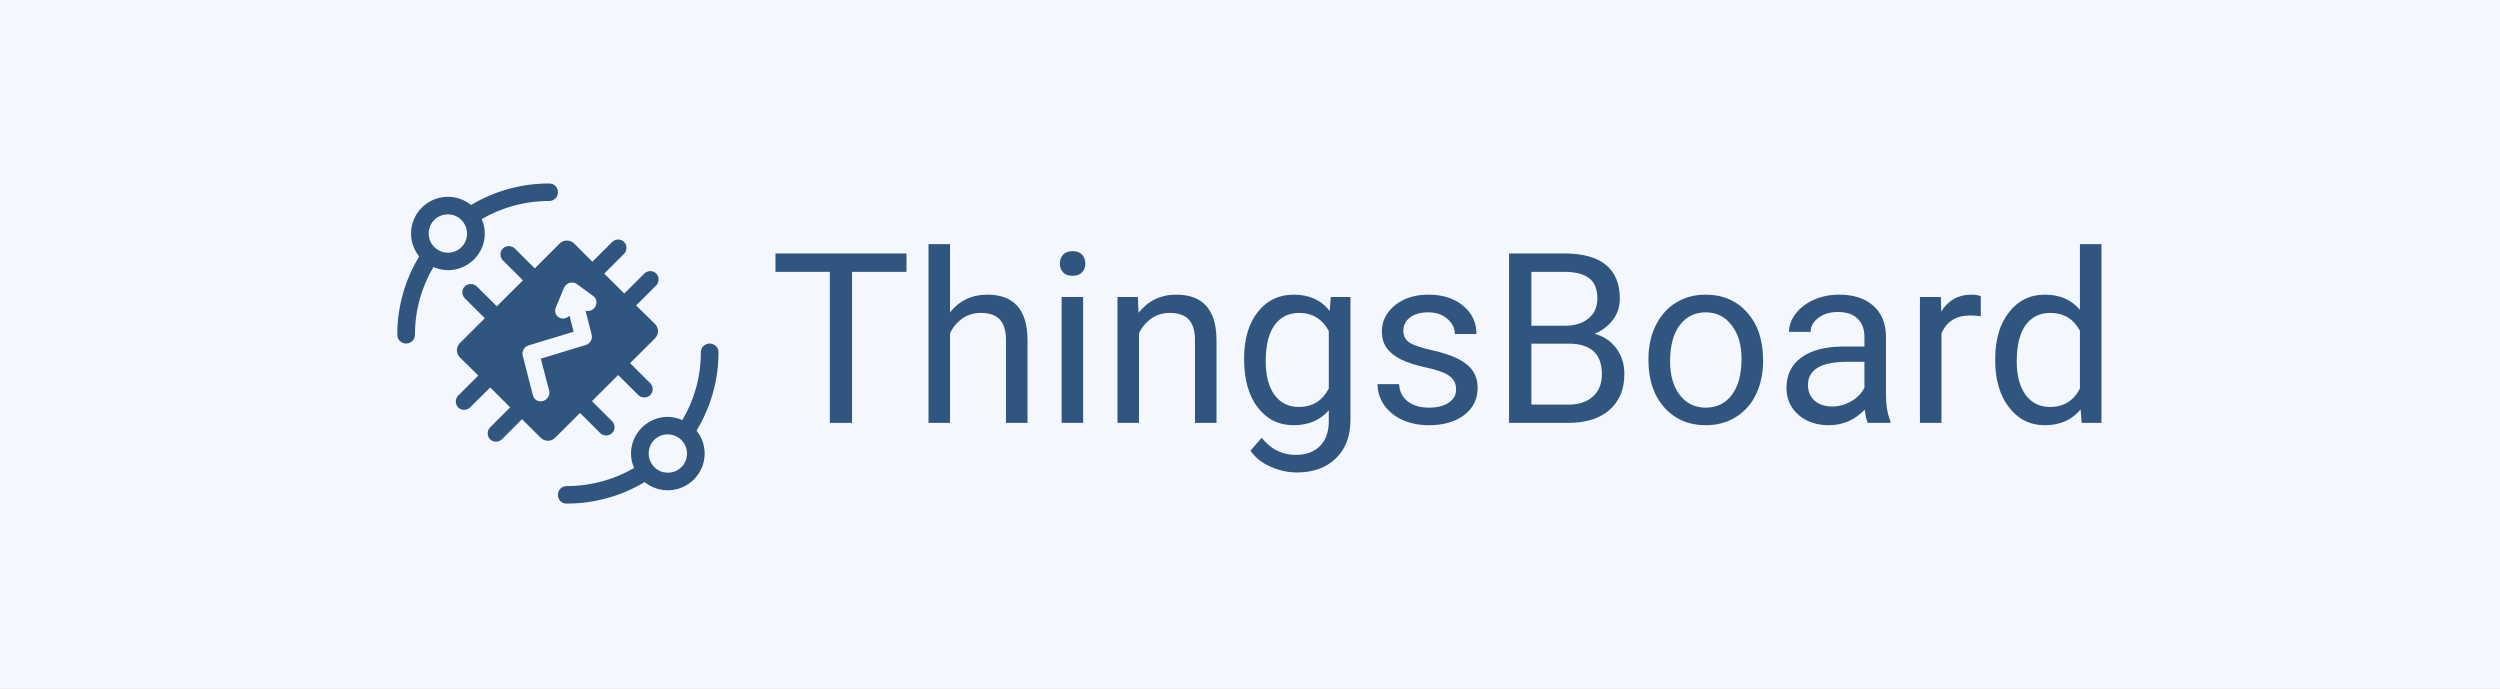
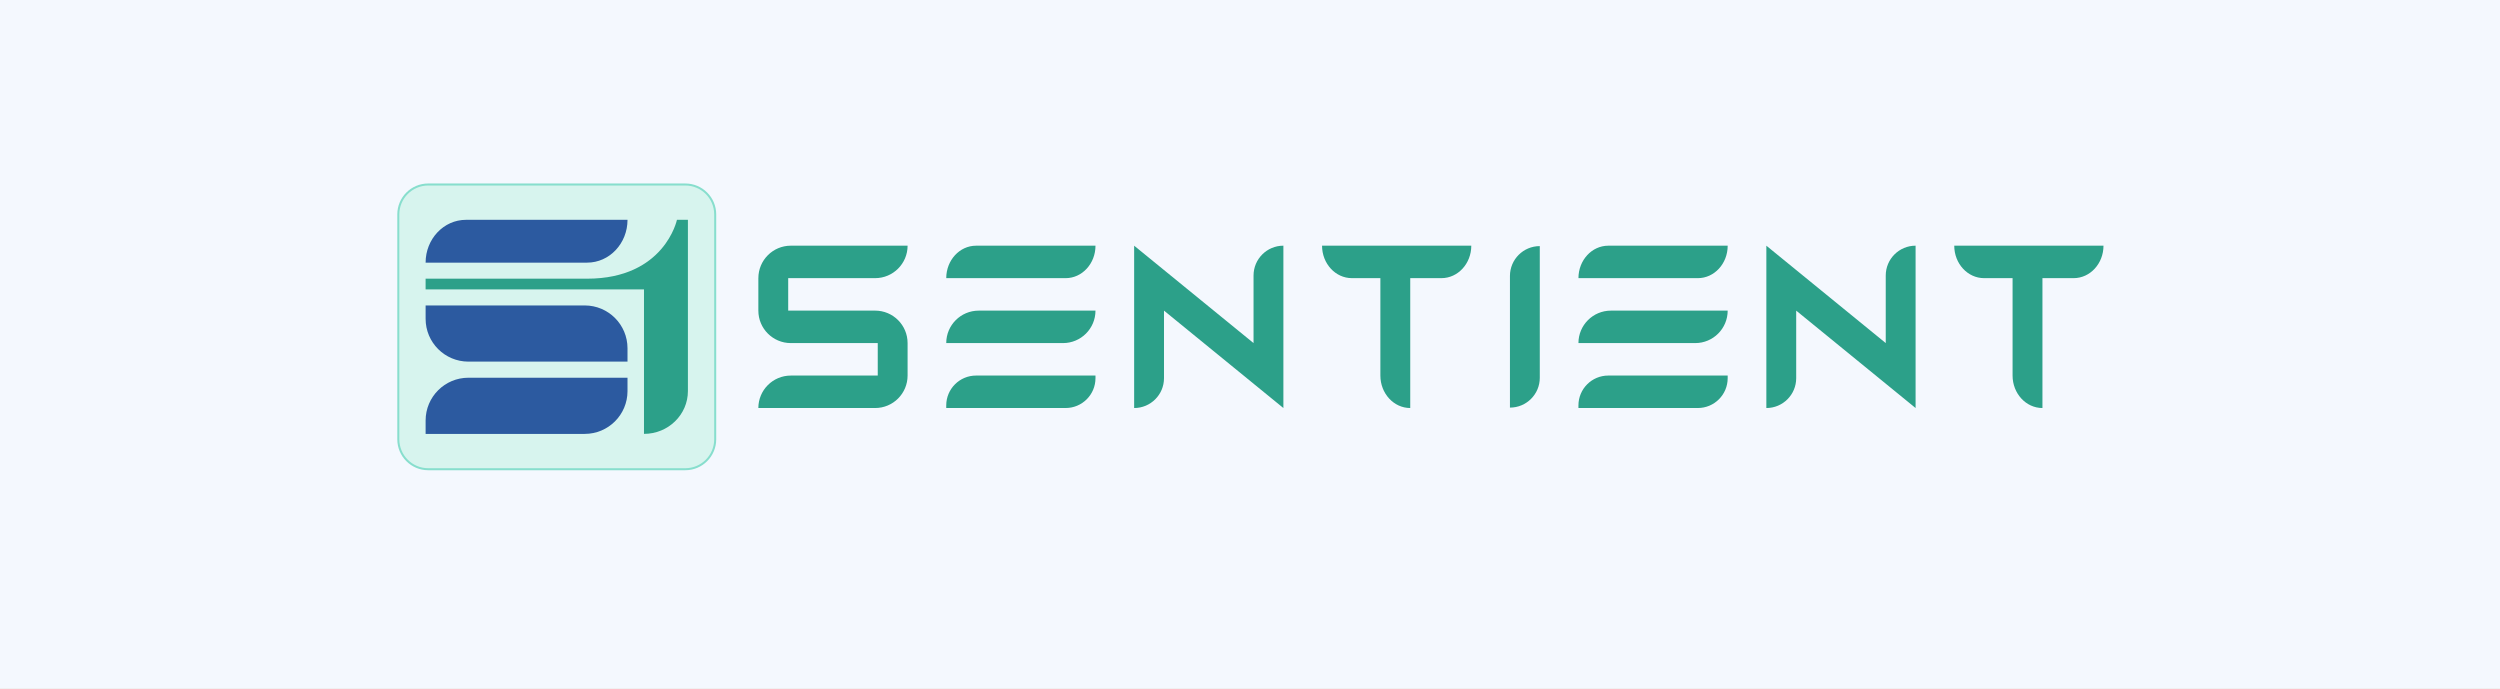
- <svg xmlns="http://www.w3.org/2000/svg" width="436" height="120" viewBox="0 0 436 120" fill="none">
-   <rect width="436" height="120" fill="#F4F8FE" />
-   <g clip-path="url(#clip0_18837_22580)">
-     <path d="M123.766 59.913C123.976 59.913 124.169 59.965 124.361 60.035C124.554 60.105 124.729 60.227 124.869 60.366C125.009 60.506 125.131 60.68 125.201 60.872C125.271 61.064 125.306 61.257 125.306 61.466C125.306 66.455 123.888 71.13 121.473 75.107C122.383 76.224 122.891 77.637 122.891 79.103C122.891 82.626 120.004 85.505 116.469 85.505C114.981 85.505 113.564 85 112.427 84.075C108.454 86.448 103.816 87.825 98.847 87.825C98.637 87.825 98.444 87.791 98.252 87.738C98.059 87.668 97.884 87.547 97.744 87.407C97.604 87.25 97.481 87.093 97.411 86.901C97.323 86.71 97.289 86.517 97.289 86.308C97.289 86.099 97.341 85.907 97.411 85.715C97.481 85.523 97.604 85.349 97.744 85.209C97.884 85.069 98.059 84.947 98.252 84.877C98.444 84.807 98.637 84.772 98.847 84.772C103.134 84.772 107.141 83.621 110.589 81.615C110.239 80.83 110.047 79.975 110.047 79.103C110.047 75.579 112.934 72.7 116.469 72.7C117.344 72.718 118.202 72.91 119.007 73.259C121.054 69.787 122.226 65.775 122.226 61.466C122.226 61.257 122.262 61.064 122.332 60.872C122.402 60.68 122.524 60.506 122.664 60.366C122.821 60.227 122.979 60.105 123.172 60.035C123.364 59.948 123.556 59.913 123.766 59.913ZM116.469 75.753C114.614 75.753 113.127 77.219 113.127 79.085C113.127 79.835 113.371 80.568 113.844 81.161C113.861 81.179 113.861 81.179 113.879 81.196C114.509 81.999 115.436 82.434 116.469 82.435C118.324 82.435 119.811 80.969 119.811 79.103C119.811 78.091 119.356 77.132 118.569 76.504C117.974 76.015 117.239 75.753 116.469 75.753ZM107.754 41.77C108.576 41.735 109.259 42.38 109.259 43.2C109.259 43.584 109.136 43.968 108.856 44.247C107.719 45.398 105.759 47.352 105.391 47.719L108.874 51.19C109.066 50.998 111.254 48.818 112.391 47.684C112.654 47.439 113.004 47.3 113.354 47.282C114.177 47.248 114.859 47.893 114.859 48.713C114.859 49.097 114.737 49.481 114.457 49.76C113.25 50.963 111.152 53.054 110.939 53.266L114.229 56.493C114.929 57.191 114.929 58.308 114.229 59.006L109.888 63.332C109.941 63.384 112.251 65.67 113.424 66.856C113.669 67.118 113.808 67.467 113.826 67.815C113.861 68.635 113.214 69.315 112.391 69.315C112.007 69.315 111.622 69.194 111.342 68.915C110.1 67.694 107.896 65.497 107.806 65.408L103.239 69.961C103.239 69.961 105.584 72.282 106.774 73.485C107.019 73.747 107.159 74.097 107.177 74.445C107.211 75.265 106.563 75.945 105.741 75.945C105.356 75.945 104.971 75.823 104.691 75.544C103.431 74.288 101.156 72.019 101.156 72.019L96.816 76.347C96.116 77.044 94.997 77.044 94.297 76.347L91.042 73.102C90.867 73.293 88.679 75.492 87.524 76.626C87.262 76.87 86.911 77.009 86.561 77.026C85.739 77.061 85.057 76.416 85.056 75.597C85.056 75.213 85.179 74.829 85.459 74.55C86.666 73.346 88.784 71.235 88.976 71.043L85.494 67.571C85.319 67.746 83.114 69.944 81.959 71.078C81.696 71.322 81.346 71.462 80.996 71.48C80.174 71.514 79.491 70.868 79.491 70.049C79.491 69.665 79.614 69.281 79.894 69.002C81.102 67.798 83.235 65.67 83.411 65.495L80.209 62.338C79.509 61.64 79.509 60.523 80.209 59.825L84.549 55.499C84.32 55.272 82.151 53.126 81.031 51.992C80.786 51.731 80.646 51.382 80.629 51.033C80.611 50.615 80.769 50.23 81.031 49.969C81.294 49.707 81.662 49.532 82.082 49.532C82.467 49.532 82.852 49.655 83.132 49.934C84.339 51.12 86.422 53.196 86.649 53.423L91.199 48.888C90.919 48.609 88.802 46.497 87.681 45.381C87.436 45.119 87.297 44.787 87.279 44.421C87.244 43.601 87.891 42.921 88.714 42.921C89.099 42.921 89.484 43.043 89.763 43.322C90.936 44.491 93.001 46.55 93.263 46.812L97.604 42.467C98.304 41.77 99.424 41.769 100.124 42.467L103.308 45.643C103.676 45.276 105.707 43.252 106.792 42.171C107.054 41.927 107.404 41.787 107.754 41.77ZM99.792 49.272C99.389 49.254 98.987 49.428 98.689 49.725C98.549 49.864 98.426 50.038 98.356 50.213L96.939 53.615C96.659 54.261 96.869 55.01 97.464 55.359C98.059 55.708 98.829 55.587 99.319 55.046L100.036 57.855L92.214 60.227C91.444 60.453 90.972 61.256 91.164 62.023L92.949 68.967C93.141 69.734 93.929 70.171 94.717 69.927C95.504 69.683 95.976 68.88 95.766 68.112L94.314 62.547L102.137 60.175C102.906 59.948 103.379 59.128 103.186 58.378L102.119 54.19C102.784 54.382 103.519 54.068 103.851 53.423C104.184 52.778 104.026 52.01 103.484 51.644L100.596 49.532C100.369 49.358 100.089 49.272 99.792 49.272ZM95.731 32C95.941 32 96.134 32.035 96.344 32.087C96.536 32.157 96.711 32.279 96.851 32.419C96.991 32.576 97.113 32.733 97.183 32.925C97.271 33.117 97.306 33.308 97.306 33.518C97.306 33.727 97.253 33.919 97.183 34.111C97.113 34.303 96.991 34.478 96.851 34.617C96.711 34.757 96.536 34.879 96.344 34.948C96.151 35.018 95.959 35.053 95.749 35.053C91.461 35.053 87.454 36.205 84.007 38.211C84.356 38.996 84.549 39.851 84.549 40.723C84.549 44.246 81.662 47.125 78.127 47.125C77.252 47.108 76.394 46.916 75.589 46.567C73.541 50.039 72.369 54.051 72.369 58.36C72.386 58.57 72.334 58.761 72.263 58.953C72.194 59.145 72.071 59.319 71.931 59.459C71.774 59.599 71.616 59.721 71.424 59.791C71.231 59.878 71.039 59.913 70.829 59.913C70.619 59.913 70.427 59.861 70.234 59.791C70.042 59.721 69.866 59.599 69.726 59.459C69.586 59.319 69.464 59.145 69.394 58.953C69.324 58.761 69.289 58.57 69.289 58.36C69.289 53.371 70.689 48.713 73.104 44.718C72.194 43.601 71.686 42.188 71.686 40.723C71.686 37.199 74.574 34.32 78.109 34.32C79.597 34.32 81.014 34.826 82.151 35.751C86.124 33.378 90.761 32 95.731 32ZM78.109 37.391C76.254 37.391 74.766 38.856 74.766 40.723C74.766 41.734 75.221 42.694 76.009 43.322C76.604 43.811 77.339 44.072 78.109 44.072C79.964 44.072 81.451 42.607 81.451 40.74C81.451 39.99 81.207 39.257 80.734 38.664C80.717 38.647 80.716 38.646 80.699 38.629C80.069 37.827 79.141 37.391 78.109 37.391Z" fill="#305680" />
-   </g>
-   <path d="M158.094 47.41H148.596V73.751H144.72V47.41H135.243V44.203H158.094V47.41Z" fill="#305680" />
-   <path d="M165.684 54.452C167.348 52.409 169.513 51.387 172.178 51.387C176.819 51.387 179.159 54.005 179.2 59.241V73.751H175.445V59.221C175.432 57.638 175.067 56.467 174.349 55.71C173.646 54.952 172.543 54.573 171.042 54.573C169.824 54.573 168.755 54.898 167.835 55.547C166.915 56.197 166.198 57.049 165.684 58.105V73.751H161.929V42.58H165.684V54.452Z" fill="#305680" />
-   <path d="M188.9 73.751H185.146V51.793H188.9V73.751ZM184.841 45.969C184.841 45.36 185.024 44.846 185.389 44.426C185.768 44.007 186.323 43.797 187.053 43.797C187.784 43.797 188.339 44.007 188.718 44.426C189.096 44.846 189.286 45.36 189.286 45.969C189.286 46.577 189.096 47.085 188.718 47.491C188.339 47.897 187.784 48.099 187.053 48.099C186.323 48.099 185.768 47.897 185.389 47.491C185.024 47.085 184.841 46.577 184.841 45.969Z" fill="#305680" />
-   <path d="M198.438 51.793L198.56 54.553C200.238 52.442 202.43 51.387 205.135 51.387C209.776 51.387 212.117 54.005 212.157 59.241V73.751H208.403V59.221C208.389 57.638 208.024 56.467 207.307 55.71C206.603 54.952 205.501 54.573 203.999 54.573C202.781 54.573 201.713 54.898 200.793 55.547C199.873 56.197 199.155 57.049 198.641 58.105V73.751H194.887V51.793H198.438Z" fill="#305680" />
-   <path d="M216.967 62.59C216.967 59.167 217.759 56.447 219.341 54.431C220.924 52.402 223.021 51.387 225.633 51.387C228.311 51.387 230.402 52.334 231.904 54.228L232.086 51.793H235.516V73.224C235.516 76.065 234.67 78.304 232.979 79.941C231.301 81.578 229.042 82.397 226.201 82.397C224.618 82.397 223.069 82.058 221.554 81.382C220.038 80.705 218.881 79.779 218.083 78.602L220.031 76.349C221.641 78.338 223.61 79.332 225.937 79.332C227.764 79.332 229.184 78.818 230.199 77.79C231.227 76.762 231.741 75.314 231.741 73.447V71.559C230.239 73.291 228.19 74.157 225.592 74.157C223.021 74.157 220.938 73.122 219.341 71.052C217.759 68.982 216.967 66.161 216.967 62.59ZM220.742 63.016C220.742 65.492 221.249 67.44 222.264 68.86C223.279 70.267 224.699 70.971 226.526 70.971C228.893 70.971 230.632 69.895 231.741 67.744V57.719C230.591 55.622 228.866 54.573 226.566 54.573C224.74 54.573 223.312 55.284 222.284 56.704C221.256 58.125 220.742 60.229 220.742 63.016Z" fill="#305680" />
-   <path d="M253.943 67.927C253.943 66.912 253.557 66.127 252.786 65.573C252.028 65.004 250.696 64.517 248.788 64.112C246.894 63.706 245.385 63.219 244.262 62.65C243.153 62.082 242.328 61.406 241.787 60.621C241.259 59.836 240.995 58.903 240.995 57.82C240.995 56.021 241.753 54.499 243.268 53.254C244.797 52.01 246.745 51.387 249.113 51.387C251.602 51.387 253.618 52.03 255.16 53.315C256.716 54.6 257.494 56.244 257.494 58.247H253.72C253.72 57.218 253.28 56.332 252.4 55.588C251.535 54.844 250.439 54.472 249.113 54.472C247.746 54.472 246.677 54.77 245.906 55.365C245.135 55.96 244.75 56.738 244.75 57.699C244.75 58.605 245.108 59.288 245.825 59.748C246.542 60.208 247.834 60.648 249.701 61.067C251.582 61.487 253.104 61.987 254.267 62.569C255.431 63.151 256.29 63.855 256.845 64.68C257.413 65.492 257.697 66.486 257.697 67.663C257.697 69.625 256.912 71.201 255.343 72.392C253.774 73.569 251.737 74.157 249.235 74.157C247.476 74.157 245.92 73.846 244.567 73.224C243.214 72.601 242.152 71.735 241.381 70.626C240.623 69.503 240.244 68.292 240.244 66.993H243.999C244.066 68.252 244.567 69.253 245.5 69.997C246.447 70.727 247.692 71.093 249.235 71.093C250.655 71.093 251.792 70.809 252.644 70.24C253.51 69.659 253.943 68.887 253.943 67.927Z" fill="#305680" />
-   <path d="M263.177 73.751V44.203H272.837C276.043 44.203 278.451 44.866 280.061 46.192C281.685 47.518 282.497 49.48 282.497 52.077C282.497 53.457 282.104 54.681 281.32 55.75C280.535 56.806 279.466 57.624 278.113 58.206C279.71 58.652 280.968 59.505 281.888 60.763C282.821 62.008 283.288 63.496 283.288 65.228C283.288 67.879 282.429 69.963 280.711 71.478C278.993 72.994 276.564 73.751 273.425 73.751H263.177ZM267.073 59.931V70.565H273.506C275.319 70.565 276.747 70.098 277.789 69.165C278.844 68.218 279.371 66.919 279.371 65.268C279.371 61.71 277.437 59.931 273.567 59.931H267.073ZM267.073 56.806H272.959C274.663 56.806 276.023 56.38 277.038 55.527C278.066 54.675 278.58 53.518 278.58 52.057C278.58 50.433 278.106 49.256 277.159 48.526C276.212 47.782 274.771 47.41 272.837 47.41H267.073V56.806Z" fill="#305680" />
-   <path d="M287.489 62.569C287.489 60.418 287.909 58.483 288.747 56.765C289.6 55.047 290.777 53.721 292.279 52.787C293.794 51.854 295.519 51.387 297.454 51.387C300.444 51.387 302.859 52.422 304.699 54.492C306.552 56.562 307.479 59.315 307.479 62.752V63.016C307.479 65.153 307.066 67.075 306.241 68.779C305.429 70.47 304.259 71.79 302.73 72.737C301.215 73.684 299.469 74.157 297.494 74.157C294.518 74.157 292.103 73.122 290.249 71.052C288.409 68.982 287.489 66.242 287.489 62.833V62.569ZM291.264 63.016C291.264 65.451 291.825 67.406 292.948 68.881C294.085 70.355 295.6 71.093 297.494 71.093C299.402 71.093 300.917 70.349 302.04 68.86C303.163 67.359 303.724 65.262 303.724 62.569C303.724 60.161 303.149 58.213 301.999 56.724C300.863 55.223 299.348 54.472 297.454 54.472C295.6 54.472 294.105 55.209 292.969 56.684C291.832 58.159 291.264 60.269 291.264 63.016Z" fill="#305680" />
-   <path d="M325.743 73.751C325.527 73.318 325.351 72.547 325.216 71.438C323.47 73.251 321.387 74.157 318.965 74.157C316.8 74.157 315.021 73.548 313.628 72.331C312.248 71.1 311.558 69.544 311.558 67.663C311.558 65.377 312.424 63.604 314.155 62.346C315.901 61.074 318.349 60.438 321.502 60.438H325.155V58.713C325.155 57.401 324.762 56.359 323.978 55.588C323.193 54.803 322.036 54.411 320.507 54.411C319.168 54.411 318.045 54.749 317.139 55.426C316.232 56.102 315.779 56.921 315.779 57.881H312.004C312.004 56.785 312.39 55.73 313.161 54.715C313.946 53.687 315.001 52.875 316.327 52.28C317.666 51.685 319.134 51.387 320.731 51.387C323.261 51.387 325.243 52.023 326.677 53.295C328.111 54.553 328.855 56.292 328.909 58.51V68.617C328.909 70.633 329.166 72.236 329.68 73.427V73.751H325.743ZM319.513 70.89C320.69 70.89 321.806 70.585 322.862 69.977C323.917 69.368 324.681 68.576 325.155 67.602V63.097H322.212C317.612 63.097 315.312 64.443 315.312 67.135C315.312 68.312 315.704 69.232 316.489 69.895C317.274 70.558 318.282 70.89 319.513 70.89Z" fill="#305680" />
-   <path d="M345.449 55.162C344.881 55.067 344.265 55.02 343.602 55.02C341.14 55.02 339.469 56.068 338.59 58.165V73.751H334.835V51.793H338.488L338.549 54.33C339.78 52.368 341.525 51.387 343.785 51.387C344.515 51.387 345.07 51.482 345.449 51.671V55.162Z" fill="#305680" />
-   <path d="M347.965 62.59C347.965 59.221 348.764 56.515 350.36 54.472C351.956 52.415 354.047 51.387 356.631 51.387C359.202 51.387 361.238 52.267 362.739 54.025V42.58H366.494V73.751H363.044L362.861 71.397C361.359 73.237 359.269 74.157 356.59 74.157C354.047 74.157 351.97 73.115 350.36 71.032C348.764 68.948 347.965 66.229 347.965 62.874V62.59ZM351.72 63.016C351.72 65.505 352.234 67.453 353.262 68.86C354.29 70.267 355.711 70.971 357.524 70.971C359.905 70.971 361.644 69.902 362.739 67.764V57.678C361.617 55.608 359.891 54.573 357.564 54.573C355.724 54.573 354.29 55.284 353.262 56.704C352.234 58.125 351.72 60.229 351.72 63.016Z" fill="#305680" />
-   <defs>
+ <svg xmlns="http://www.w3.org/2000/svg" width="436" height="120" viewBox="0 0 436 120" fill="none" version="1.1" id="svg12">
+   <rect width="436" height="120" fill="#F4F8FE" id="rect1" />
+   <defs id="defs12">
    <clipPath id="clip0_18837_22580">
-       <rect width="56" height="56" fill="white" transform="translate(69.2889 32)" />
+       <rect width="56" height="56" fill="white" transform="translate(69.2889 32)" id="rect12" />
    </clipPath>
  </defs>
+   <g id="g13" transform="translate(1.367646,0.3538165)">
+     <g id="g57" style="fill:#2ca089;fill-opacity:1" transform="matrix(4.43321,0,0,4.43321,83.17179,37.02717)">
+       <path style="fill:#2ca089;fill-opacity:1;stroke:none;stroke-width:0.653" d="m -906.523,302.177 h -16 a 4,4 135.002 0 0 -4,4 h 16 a 4,4 135 0 0 4,-4 z" id="path27" transform="matrix(0.2935451,0,0,0.3193261,290.1317,-95.25986)" />
+       <path style="fill:#2ca089;fill-opacity:1;stroke:none;stroke-width:0.2" d="m 24.026,3.788 h -4.594 a 1.277,1.277 135 0 0 -1.277,1.277 h 4.594 a 1.277,1.277 135 0 0 1.277,-1.277 z" id="path56" />
+       <path style="fill:#2ca089;fill-opacity:1;stroke:none;stroke-width:0.2" d="m 24.026,6.342 h -4.697 a 1.174,1.174 135 0 0 -1.174,1.174 v 0.103 h 4.697 a 1.174,1.174 135 0 0 1.174,-1.174 z" id="path57" />
+     </g>
+     <g id="g58" transform="matrix(3.067458,0,0,3.33686,214.131,-73.1869)" style="fill:#2ca089;fill-opacity:1">
+       <path id="path58" style="fill:#2ca089;fill-opacity:1;stroke:none;stroke-width:0.277" d="m 4.912,34.667 a 1.697,1.697 45 0 0 1.697,1.697 h 1.619 v 5.09 a 1.698,1.698 45 0 0 1.698,1.698 v -6.788 h 1.774 a 1.697,1.697 135 0 0 1.697,-1.697 z" />
+     </g>
+     <path style="font-variation-settings:normal;vector-effect:none;fill:#2ca089;fill-opacity:1;stroke:none;stroke-width:0.122;stroke-linecap:round;stroke-linejoin:round;stroke-miterlimit:4;stroke-dasharray:none;stroke-dashoffset:0;stroke-opacity:1;-inkscape-stroke:none;stop-color:#000000" d="m 267.172,42.566 v 22.962 a 5.205,5.205 0 0 1 -5.205,5.205 V 47.772 a 5.205,5.205 0 0 1 5.205,-5.205 z" id="path59" />
+     <path style="fill:#2ca089;fill-opacity:1;stroke-width:24.189;stroke-opacity:0.501;paint-order:stroke markers fill" d="m 130.889,48.156 v 5.662 a 5.663,5.663 0 0 0 5.663,5.663 h 15.159 v 5.663 l -15.159,-10e-6 a 5.663,5.663 0 0 0 -5.663,5.663 l 20.364,1.6e-5 a 5.663,5.663 0 0 0 5.663,-5.663 l 1e-4,-5.663 a 5.662,5.662 0 0 0 -5.662,-5.663 l -15.159,-1.6e-5 v -5.662 l 15.159,4.8e-5 a 5.663,5.663 0 0 0 5.663,-5.663 l -20.364,-3.2e-5 a 5.662,5.662 0 0 0 -5.662,5.662 z" id="path77" />
+     <path style="fill:#2ca089;fill-opacity:1;stroke-width:24.189;stroke-opacity:0.501;paint-order:stroke markers fill" d="m 196.428,42.494 v 28.313 0 a 5.205,5.205 0 0 0 5.205,-5.205 V 53.819 l 20.822,16.987 v -28.313 0 a 5.205,5.205 0 0 0 -5.205,5.205 v 11.782 z" id="path78" />
+     <g id="g81" transform="matrix(4.43321,0,0,4.43321,193.4276,37.02717)" style="fill:#2ca089;fill-opacity:1">
+       <path style="fill:#2ca089;fill-opacity:1;stroke:none;stroke-width:0.653" d="m -906.523,302.177 h -16 a 4,4 135.002 0 0 -4,4 h 16 a 4,4 135 0 0 4,-4 z" id="path79" transform="matrix(0.2935451,0,0,0.3193261,290.1317,-95.25986)" />
+       <path style="fill:#2ca089;fill-opacity:1;stroke:none;stroke-width:0.2" d="m 24.026,3.788 h -4.594 a 1.277,1.277 135 0 0 -1.277,1.277 h 4.594 a 1.277,1.277 135 0 0 1.277,-1.277 z" id="path80" />
+       <path style="fill:#2ca089;fill-opacity:1;stroke:none;stroke-width:0.2" d="m 24.026,6.342 h -4.697 a 1.174,1.174 135 0 0 -1.174,1.174 v 0.103 h 4.697 a 1.174,1.174 135 0 0 1.174,-1.174 z" id="path81" />
+     </g>
+     <path style="fill:#2ca089;fill-opacity:1;stroke-width:24.189;stroke-opacity:0.501;paint-order:stroke markers fill" d="m 306.684,42.494 v 28.313 0 a 5.205,5.205 0 0 0 5.205,-5.205 V 53.819 l 20.822,16.987 v -28.313 0 a 5.205,5.205 0 0 0 -5.205,5.205 v 11.782 z" id="path82" />
+     <g id="g83" transform="matrix(3.067458,0,0,3.33686,324.3863,-73.18643)" style="fill:#2ca089;fill-opacity:1">
+       <path id="path83" style="fill:#2ca089;fill-opacity:1;stroke:none;stroke-width:0.277" d="m 4.912,34.667 a 1.697,1.697 45 0 0 1.697,1.697 h 1.619 v 5.09 a 1.698,1.698 45 0 0 1.698,1.698 v -6.788 h 1.774 a 1.697,1.697 135 0 0 1.697,-1.697 z" />
+     </g>
+     <rect style="fill:#d7f4ee;fill-opacity:1;stroke:#87decd;stroke-width:0.708;stroke-dasharray:none;stroke-opacity:1;paint-order:stroke markers fill" id="rect84" width="54.912" height="49.301" x="68.275" y="32" ry="5.034" />
+     <path id="path84" style="fill:#2ca089;fill-opacity:1;stroke:none;stroke-width:0.096;stroke-dasharray:none;stroke-opacity:1;paint-order:stroke markers fill" d="m -13.038,28.474 c 0,0 -0.358,1.756 -2.611,1.756 h -4.697 v 0.319 h 6.35 v 4.311 c 0,0 0,0 0,0 0.705,0 1.277,-0.572 1.277,-1.277 v -5.109 z" transform="matrix(5.997917,0,0,5.845927,194.8916,-128.4737)" />
+     <path style="fill:#2c5aa0;fill-opacity:1;stroke:none;stroke-width:0.156;stroke-dasharray:none" d="m -906.523,302.177 h -16 a 4,4 135.002 0 0 -4,4 h 16 a 4,4 135 0 0 4,-4 z" id="path85" transform="matrix(1.760659,0,0,1.866757,1704.149,-526.1079)" />
+     <path id="path86" style="fill:#2c5aa0;fill-opacity:1;stroke:none;stroke-width:0.097;stroke-dasharray:none;stroke-opacity:1;paint-order:stroke markers fill" d="m 40.452,41.656 4.746,0 a 1.277,1.277 45 0 1 1.277,1.277 l 0,0.399 h -4.746 a 1.277,1.277 45 0 1 -1.277,-1.277 z" transform="matrix(5.845928,0,0,5.845928,-163.62,-190.6019)" />
+     <path id="path87" style="fill:#2c5aa0;fill-opacity:1;stroke:none;stroke-width:0.097;stroke-dasharray:none;stroke-opacity:1;paint-order:stroke markers fill" d="m 40.452,41.656 4.746,0 a 1.277,1.277 45 0 1 1.277,1.277 l 0,0.399 h -4.746 a 1.277,1.277 45 0 1 -1.277,-1.277 z" transform="matrix(5.845928,0,0,-5.845928,-163.62,318.8366)" />
+   </g>
</svg>
